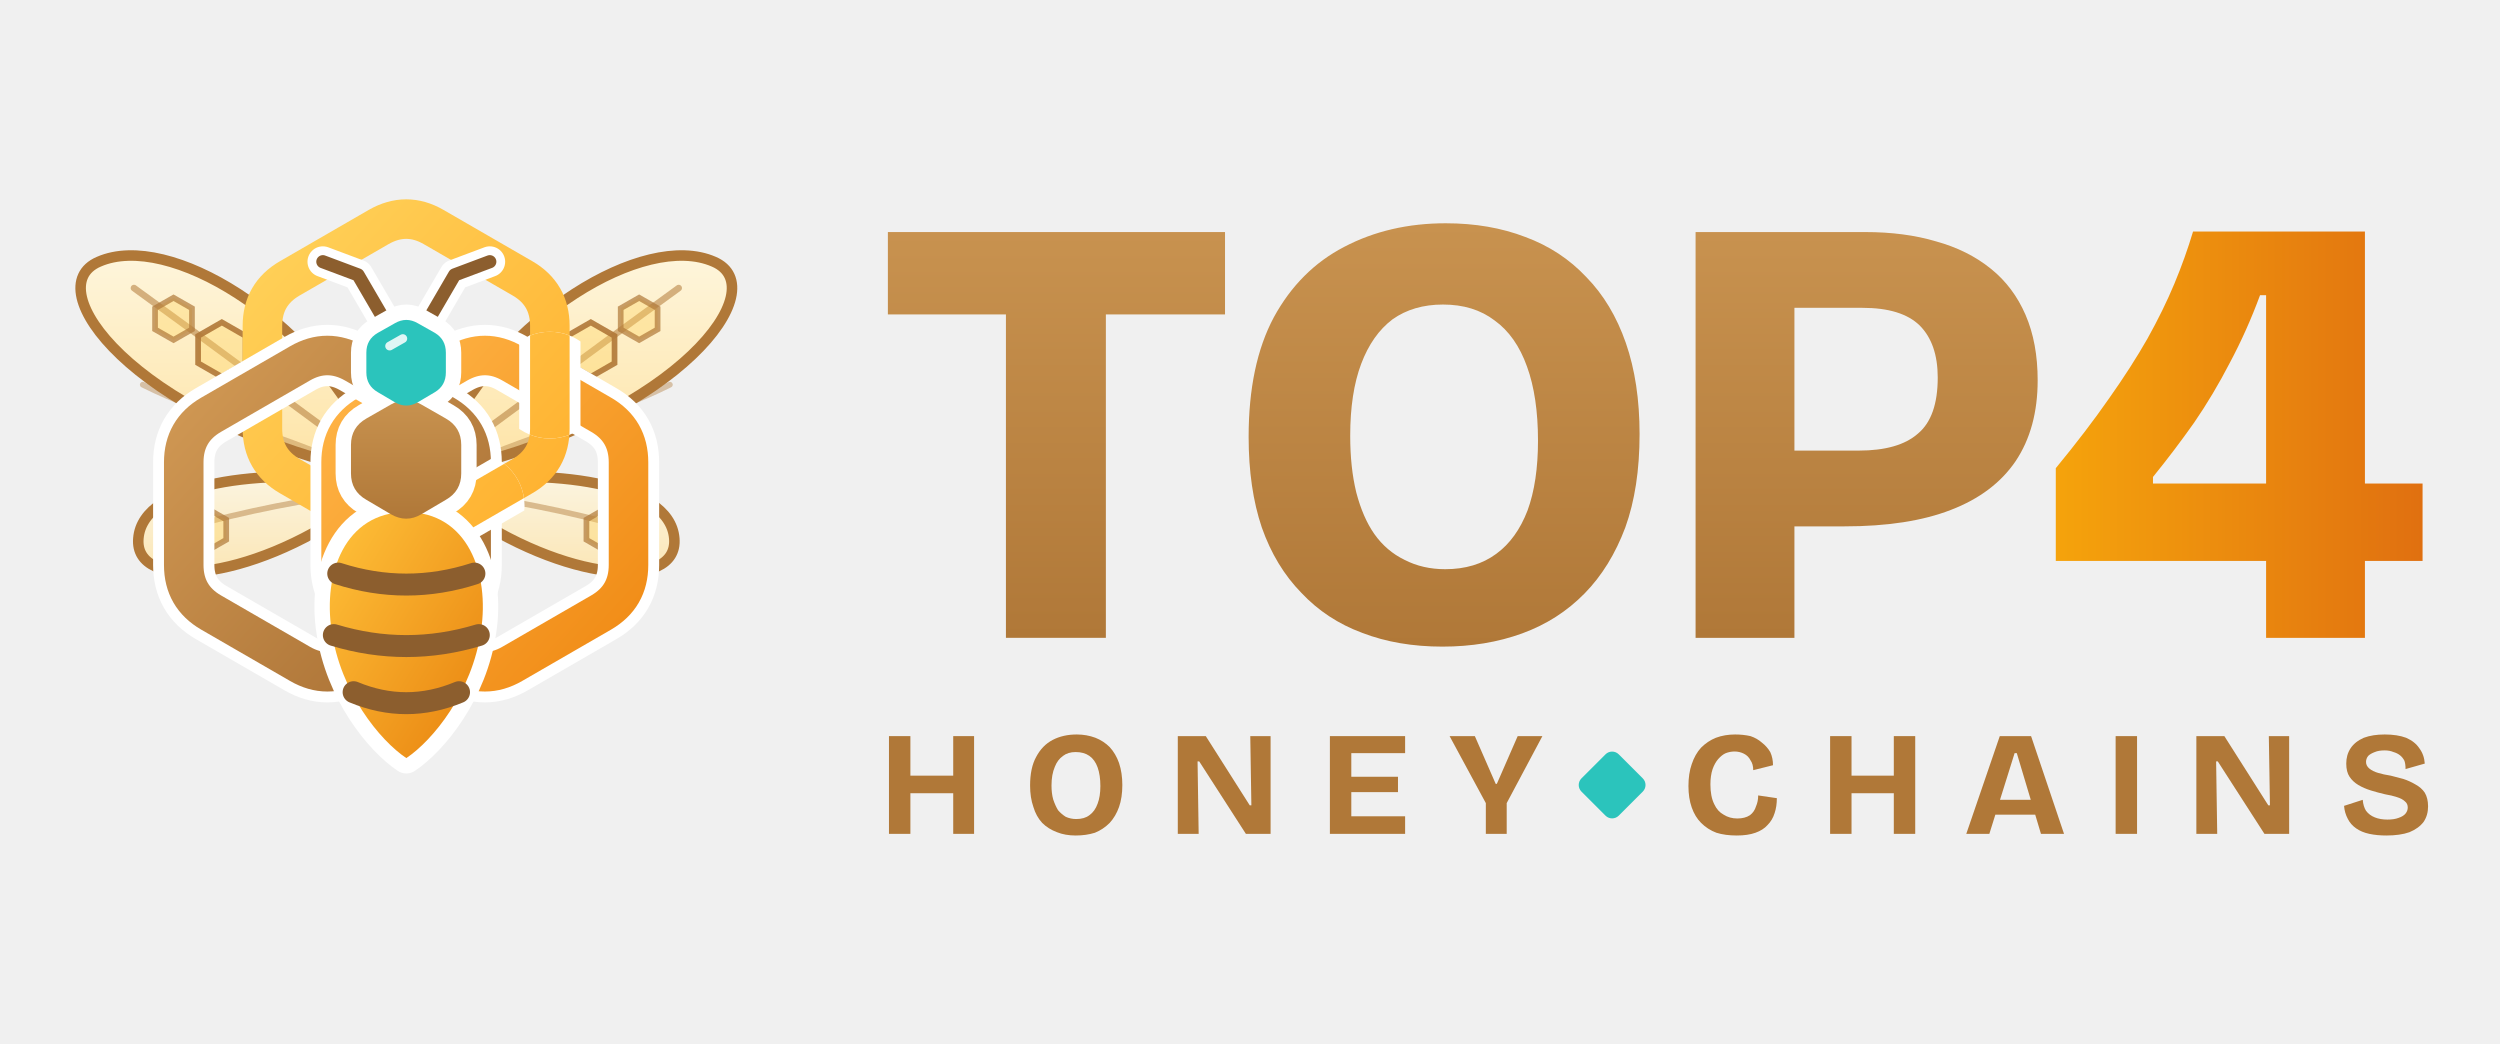
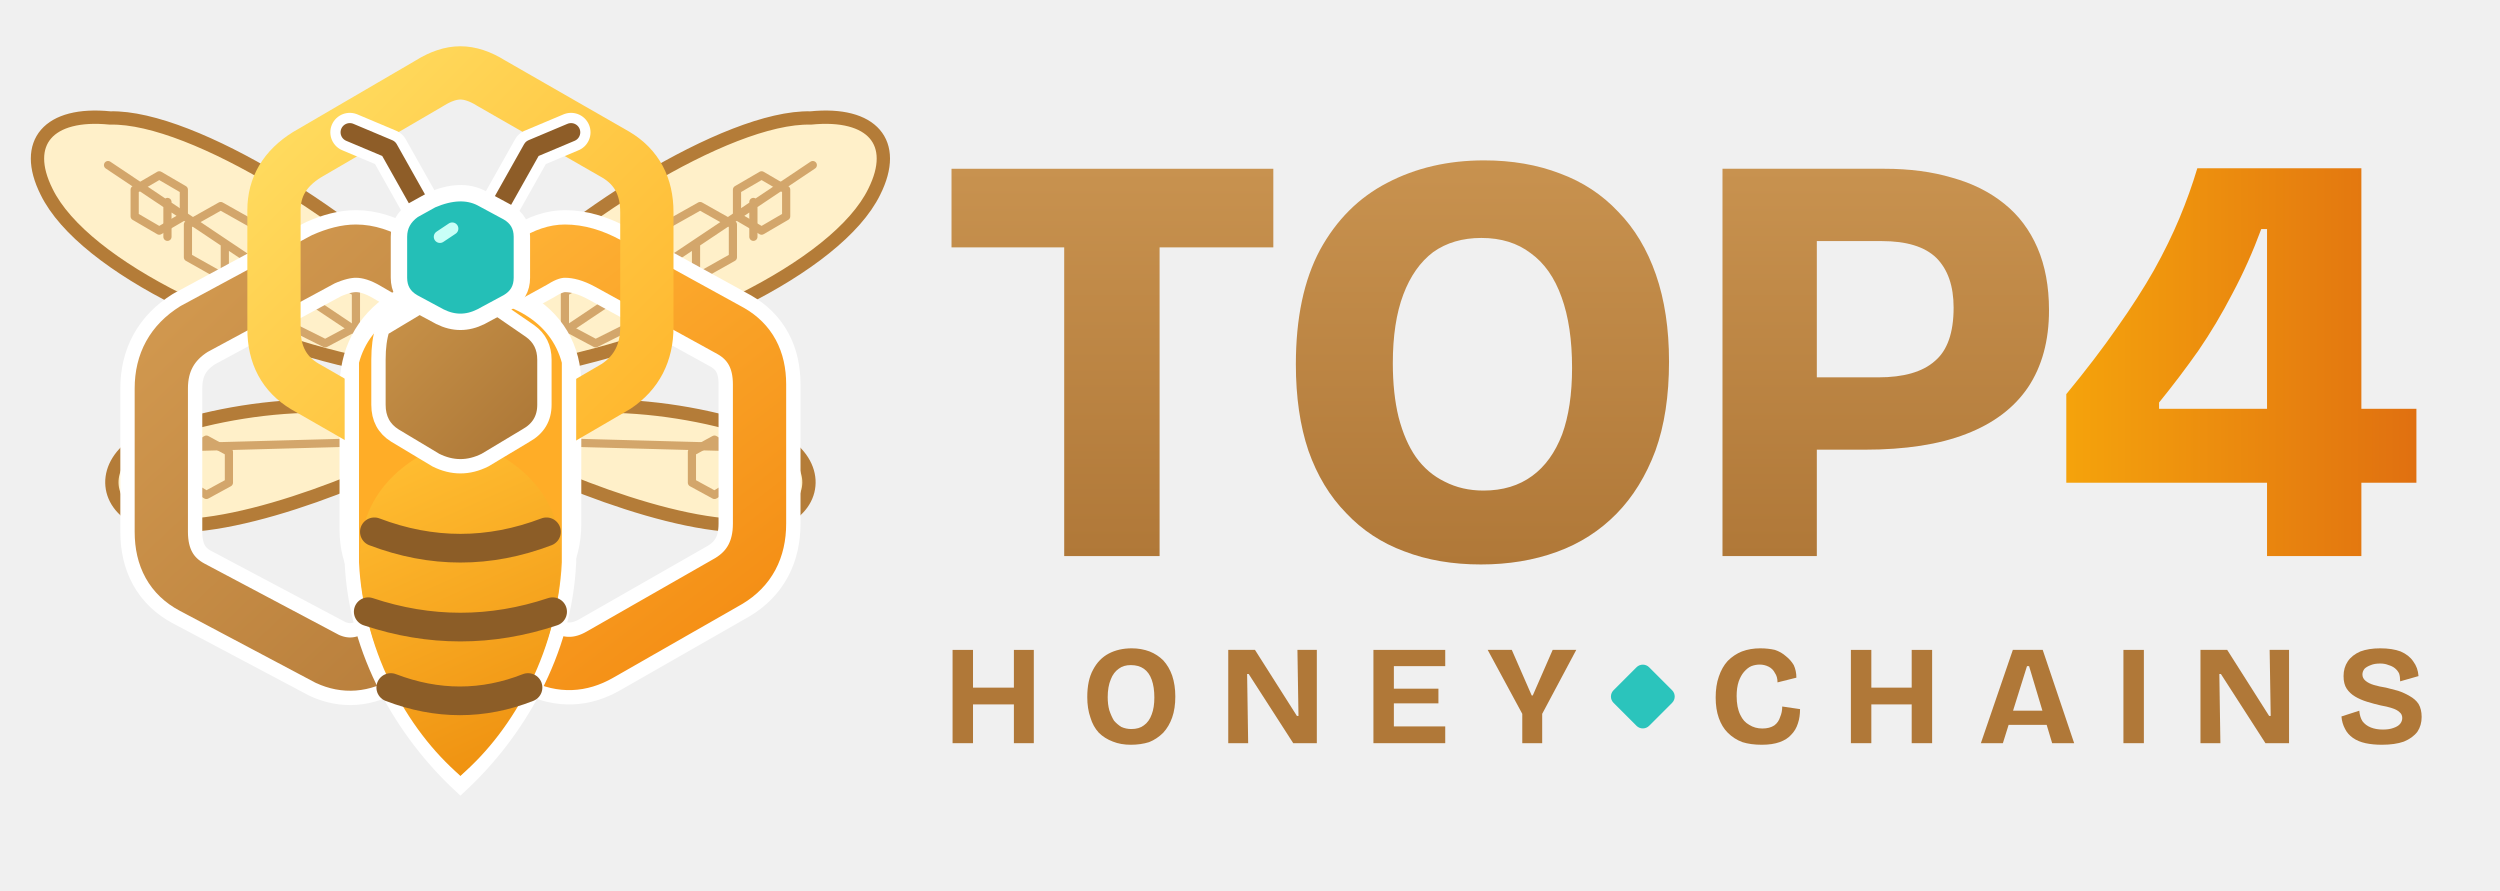
- <svg xmlns="http://www.w3.org/2000/svg" viewBox="0 0 455.3 190" width="910" height="380" role="img" aria-label="TOP4HoneyChains">
+ <svg xmlns="http://www.w3.org/2000/svg" viewBox="0 0 473.3 170" width="954" height="340" role="img" aria-label="TOP4HoneyChains">
  <defs>
    <linearGradient id="hgd" x1="0" y1="0" x2="1" y2="1">
      <stop offset="0" stop-color="#FFC23A" />
      <stop offset="1" stop-color="#E8820E" />
    </linearGradient>
    <linearGradient id="cg" x1="0" y1="0" x2="0" y2="1">
      <stop offset="0" stop-color="#C8924F" />
      <stop offset="1" stop-color="#B07838" />
    </linearGradient>
    <linearGradient id="r1" x1="0" y1="0" x2="1" y2="1">
      <stop offset="0" stop-color="#FFD25A" />
      <stop offset="1" stop-color="#FFB02E" />
    </linearGradient>
    <linearGradient id="r2" x1="0" y1="0" x2="1" y2="1">
      <stop offset="0" stop-color="#FFB547" />
      <stop offset="1" stop-color="#F08A14" />
    </linearGradient>
    <linearGradient id="r3" x1="0" y1="0" x2="1" y2="1">
      <stop offset="0" stop-color="#D29A55" />
      <stop offset="1" stop-color="#A86F33" />
    </linearGradient>
    <linearGradient id="wg" x1="0" y1="0" x2="0" y2="1">
      <stop offset="0" stop-color="#FFF6DA" />
      <stop offset="1" stop-color="#FFE3A0" />
    </linearGradient>
    <linearGradient id="tc" x1="0" y1="0" x2="0" y2="1">
      <stop offset="0" stop-color="#C8924F" />
      <stop offset="1" stop-color="#B07838" />
    </linearGradient>
    <linearGradient id="th" x1="0" y1="0" x2="1" y2="0">
      <stop offset="0" stop-color="#F5A30C" />
      <stop offset="1" stop-color="#E07010" />
    </linearGradient>
+     <linearGradient id="th-ring-left" x1="102" y1="170" x2="283" y2="362" gradientUnits="userSpaceOnUse">
+       <stop stop-color="#d39a50" />
+       <stop offset="1" stop-color="#b57b39" />
+     </linearGradient>
+     <linearGradient id="th-ring-right" x1="242" y1="154" x2="401" y2="360" gradientUnits="userSpaceOnUse">
+       <stop stop-color="#ffb538" />
+       <stop offset="1" stop-color="#f38b12" />
+     </linearGradient>
+     <linearGradient id="th-ring-top" x1="175" y1="81" x2="349" y2="255" gradientUnits="userSpaceOnUse">
+       <stop stop-color="#ffdc60" />
+       <stop offset="1" stop-color="#ffb52b" />
+     </linearGradient>
+     <linearGradient id="th-abdomen" x1="224" y1="260" x2="287" y2="402" gradientUnits="userSpaceOnUse">
+       <stop stop-color="#ffbd31" />
+       <stop offset="1" stop-color="#ef9211" />
+     </linearGradient>
+     <linearGradient id="th-thorax" x1="220" y1="190" x2="290" y2="260" gradientUnits="userSpaceOnUse">
+       <stop stop-color="#c79148" />
+       <stop offset="1" stop-color="#ab7636" />
+     </linearGradient>
  </defs>
-   <g transform="translate(-6.0 2.0) scale(0.8)">
-     <path d="M90,107 C68,104 40,107 39,120 C38,132 64,130 88,113 Z" fill="url(#wg)" fill-opacity=".72" stroke="#B07838" stroke-width="2.4" stroke-linejoin="round" />
-     <path d="M91,97 C78,70 46,50 30,57 C16,63 38,92 88,104 Z" fill="url(#wg)" fill-opacity=".92" stroke="#B07838" stroke-width="2.4" stroke-linejoin="round" />
-     <path d="M87,99 C72,88 56,76 38,63" fill="none" stroke="#B07838" stroke-opacity=".55" stroke-width="1.5" stroke-linecap="round" />
-     <path d="M86,103 C70,96 54,92 40,85" fill="none" stroke="#B07838" stroke-opacity=".4" stroke-width="1.3" stroke-linecap="round" />
-     <path d="M86,110 C72,112 58,115 45,119" fill="none" stroke="#B07838" stroke-opacity=".45" stroke-width="1.3" stroke-linecap="round" />
-     <polygon points="58.0,70.8 63.4,73.9 63.4,80.1 58.0,83.2 52.6,80.1 52.6,73.9" fill="#FFD25A" fill-opacity=".35" stroke="#B07838" stroke-opacity="0.9" stroke-width="1.3" />
-     <polygon points="47.0,65.2 51.2,67.6 51.2,72.4 47.0,74.8 42.8,72.4 42.8,67.6" fill="#FFD25A" fill-opacity=".35" stroke="#B07838" stroke-opacity="0.7" stroke-width="1.3" />
-     <polygon points="68.0,81.8 71.6,83.9 71.6,88.1 68.0,90.2 64.4,88.1 64.4,83.9" fill="#FFD25A" fill-opacity=".35" stroke="#B07838" stroke-opacity="0.6" stroke-width="1.3" />
-     <polygon points="55.0,113.4 59.0,115.7 59.0,120.3 55.0,122.6 51.0,120.3 51.0,115.7" fill="#FFD25A" fill-opacity=".35" stroke="#B07838" stroke-opacity="0.7" stroke-width="1.3" />
-     <path d="M110,107 C132,104 160,107 161,120 C162,132 136,130 112,113 Z" fill="url(#wg)" fill-opacity=".72" stroke="#B07838" stroke-width="2.4" stroke-linejoin="round" />
-     <path d="M109,97 C122,70 154,50 170,57 C184,63 162,92 112,104 Z" fill="url(#wg)" fill-opacity=".92" stroke="#B07838" stroke-width="2.4" stroke-linejoin="round" />
-     <path d="M113,99 C128,88 144,76 162,63" fill="none" stroke="#B07838" stroke-opacity=".55" stroke-width="1.5" stroke-linecap="round" />
-     <path d="M114,103 C130,96 146,92 160,85" fill="none" stroke="#B07838" stroke-opacity=".4" stroke-width="1.3" stroke-linecap="round" />
-     <path d="M114,110 C128,112 142,115 155,119" fill="none" stroke="#B07838" stroke-opacity=".45" stroke-width="1.3" stroke-linecap="round" />
-     <polygon points="142.0,70.8 136.6,73.9 136.6,80.1 142.0,83.2 147.4,80.1 147.4,73.9" fill="#FFD25A" fill-opacity=".35" stroke="#B07838" stroke-opacity="0.9" stroke-width="1.3" />
-     <polygon points="153.0,65.2 148.8,67.6 148.8,72.4 153.0,74.8 157.2,72.4 157.2,67.6" fill="#FFD25A" fill-opacity=".35" stroke="#B07838" stroke-opacity="0.7" stroke-width="1.3" />
-     <polygon points="132.0,81.8 128.4,83.9 128.4,88.1 132.0,90.2 135.6,88.1 135.6,83.9" fill="#FFD25A" fill-opacity=".35" stroke="#B07838" stroke-opacity="0.6" stroke-width="1.3" />
-     <polygon points="145.0,113.4 141.0,115.7 141.0,120.3 145.0,122.6 149.0,120.3 149.0,115.7" fill="#FFD25A" fill-opacity=".35" stroke="#B07838" stroke-opacity="0.7" stroke-width="1.3" />
-     <g transform="translate(100 104) scale(0.9) translate(-100 -104)">
-       <path d="M93.0,43.0 Q100.0,39.0 106.9,43.0 L129.4,56.0 Q136.3,60.0 136.3,68.0 L136.3,94.0 Q136.3,102.0 129.4,106.0 L106.9,119.0 Q100.0,123.0 93.0,119.0 L70.5,106.0 Q63.6,102.0 63.6,94.0 L63.6,68.0 Q63.6,60.0 70.5,56.0Z" fill="none" stroke="url(#r1)" stroke-width="10" stroke-linejoin="round" />
-       <path d="M112.9,77.5 Q119.9,73.5 126.8,77.5 L149.3,90.5 Q156.2,94.5 156.2,102.5 L156.2,128.5 Q156.2,136.5 149.3,140.5 L126.8,153.5 Q119.9,157.5 112.9,153.5 L90.4,140.5 Q83.5,136.5 83.5,128.5 L83.5,102.5 Q83.5,94.5 90.4,90.5Z" fill="none" stroke="#fff" stroke-width="15.5" stroke-linejoin="round" />
-       <path d="M112.9,77.5 Q119.9,73.5 126.8,77.5 L149.3,90.5 Q156.2,94.5 156.2,102.5 L156.2,128.5 Q156.2,136.5 149.3,140.5 L126.8,153.5 Q119.9,157.5 112.9,153.5 L90.4,140.5 Q83.5,136.5 83.5,128.5 L83.5,102.5 Q83.5,94.5 90.4,90.5Z" fill="none" stroke="url(#r2)" stroke-width="10" stroke-linejoin="round" />
-       <path d="M73.1,77.5 Q80.0,73.5 87.0,77.5 L109.5,90.5 Q116.4,94.5 116.4,102.5 L116.4,128.5 Q116.4,136.5 109.5,140.5 L87.0,153.5 Q80.0,157.5 73.1,153.5 L50.6,140.5 Q43.7,136.5 43.7,128.5 L43.7,102.5 Q43.7,94.5 50.6,90.5Z" fill="none" stroke="#fff" stroke-width="15.5" stroke-linejoin="round" />
-       <path d="M73.1,77.5 Q80.0,73.5 87.0,77.5 L109.5,90.5 Q116.4,94.5 116.4,102.5 L116.4,128.5 Q116.4,136.5 109.5,140.5 L87.0,153.5 Q80.0,157.5 73.1,153.5 L50.6,140.5 Q43.7,136.5 43.7,128.5 L43.7,102.5 Q43.7,94.5 50.6,90.5Z" fill="none" stroke="url(#r3)" stroke-width="10" stroke-linejoin="round" />
-       <clipPath id="w1403422284549120">
-         <circle cx="136.3" cy="83.0" r="13.5" />
-       </clipPath>
-       <g clip-path="url(#w1403422284549120)">
-         <path d="M93.0,43.0 Q100.0,39.0 106.9,43.0 L129.4,56.0 Q136.3,60.0 136.3,68.0 L136.3,94.0 Q136.3,102.0 129.4,106.0 L106.9,119.0 Q100.0,123.0 93.0,119.0 L70.5,106.0 Q63.6,102.0 63.6,94.0 L63.6,68.0 Q63.6,60.0 70.5,56.0Z" fill="none" stroke="#fff" stroke-width="15.5" stroke-linejoin="round" />
-         <path d="M93.0,43.0 Q100.0,39.0 106.9,43.0 L129.4,56.0 Q136.3,60.0 136.3,68.0 L136.3,94.0 Q136.3,102.0 129.4,106.0 L106.9,119.0 Q100.0,123.0 93.0,119.0 L70.5,106.0 Q63.6,102.0 63.6,94.0 L63.6,68.0 Q63.6,60.0 70.5,56.0Z" fill="none" stroke="url(#r1)" stroke-width="10" stroke-linejoin="round" />
+   <g transform="translate(0.0 10.0) scale(0.3909) translate(-36 -60)">
+     <g>
+       <g fill="#fff0c9" stroke="#b47c38" stroke-width="6.5" stroke-linejoin="round">
+         <path d="M243 183 C208 144 126 91 85 92 C55 89 42 104 54 128 C72 165 152 203 224 215Z" />
+         <path d="M239 245 C207 223 133 234 99 250 C81 261 82 280 99 288 C128 300 199 274 239 253Z" />
+         <g fill="none" stroke="#d3a66b" stroke-width="4" stroke-linecap="round">
+           <path d="M84 115 L214 202 M113 133 L113 150 M141 154 L141 171 M110 253 L220 250" />
+           <path d="M97 127 L109 120 L121 127 V140 L109 147 L97 140Z M123 144 L139 135 L155 144 V160 L139 169 L123 160Z M174 177 L190 169 L205 177 V194 L190 202 L174 194Z M122 255 L132 249 L143 255 V270 L132 276 L122 270Z" />
+         </g>
      </g>
-       <clipPath id="w1403422284549121">
-         <circle cx="100.0" cy="146.0" r="13.5" />
-       </clipPath>
-       <g clip-path="url(#w1403422284549121)">
-         <path d="M112.9,77.5 Q119.9,73.5 126.8,77.5 L149.3,90.5 Q156.2,94.5 156.2,102.5 L156.2,128.5 Q156.2,136.5 149.3,140.5 L126.8,153.5 Q119.9,157.5 112.9,153.5 L90.4,140.5 Q83.5,136.5 83.5,128.5 L83.5,102.5 Q83.5,94.5 90.4,90.5Z" fill="none" stroke="#fff" stroke-width="15.5" stroke-linejoin="round" />
-         <path d="M112.9,77.5 Q119.9,73.5 126.8,77.5 L149.3,90.5 Q156.2,94.5 156.2,102.5 L156.2,128.5 Q156.2,136.5 149.3,140.5 L126.8,153.5 Q119.9,157.5 112.9,153.5 L90.4,140.5 Q83.5,136.5 83.5,128.5 L83.5,102.5 Q83.5,94.5 90.4,90.5Z" fill="none" stroke="url(#r2)" stroke-width="10" stroke-linejoin="round" />
-       </g>
-       <clipPath id="w1403422284549122">
-         <circle cx="116.4" cy="113.5" r="13.5" />
-       </clipPath>
-       <g clip-path="url(#w1403422284549122)">
-         <path d="M93.0,43.0 Q100.0,39.0 106.9,43.0 L129.4,56.0 Q136.3,60.0 136.3,68.0 L136.3,94.0 Q136.3,102.0 129.4,106.0 L106.9,119.0 Q100.0,123.0 93.0,119.0 L70.5,106.0 Q63.6,102.0 63.6,94.0 L63.6,68.0 Q63.6,60.0 70.5,56.0Z" fill="none" stroke="#fff" stroke-width="15.5" stroke-linejoin="round" />
-         <path d="M93.0,43.0 Q100.0,39.0 106.9,43.0 L129.4,56.0 Q136.3,60.0 136.3,68.0 L136.3,94.0 Q136.3,102.0 129.4,106.0 L106.9,119.0 Q100.0,123.0 93.0,119.0 L70.5,106.0 Q63.6,102.0 63.6,94.0 L63.6,68.0 Q63.6,60.0 70.5,56.0Z" fill="none" stroke="url(#r1)" stroke-width="10" stroke-linejoin="round" />
+       <g fill="#fff0c9" stroke="#b47c38" stroke-width="6.5" stroke-linejoin="round">
+         <path d="M269 183 C304 144 386 91 427 92 C457 89 470 104 458 128 C440 165 360 203 288 215Z" />
+         <path d="M273 245 C305 223 379 234 413 250 C431 261 430 280 413 288 C384 300 313 274 273 253Z" />
+         <g fill="none" stroke="#d3a66b" stroke-width="4" stroke-linecap="round">
+           <path d="M428 115 L298 202 M399 133 L399 150 M371 154 L371 171 M402 253 L292 250" />
+           <path d="M415 127 L403 120 L391 127 V140 L403 147 L415 140Z M389 144 L373 135 L357 144 V160 L373 169 L389 160Z M338 177 L322 169 L307 177 V194 L322 202 L338 194Z M390 255 L380 249 L369 255 V270 L380 276 L390 270Z" />
+         </g>
      </g>
    </g>
-     <path d="M96,72 L89,60 L81,57 M104,72 L111,60 L119,57" fill="none" stroke="#fff" stroke-width="7" stroke-linecap="round" stroke-linejoin="round" />
-     <path d="M96,72 L89,60 L81,57 M104,72 L111,60 L119,57" fill="none" stroke="#8C5E2E" stroke-width="3" stroke-linecap="round" stroke-linejoin="round" />
-     <path d="M97.4,71.0 Q100.0,69.5 102.6,71.0 L106.5,73.2 Q109.0,74.7 109.0,77.7 L109.0,82.2 Q109.0,85.2 106.5,86.7 L102.6,89.0 Q100.0,90.5 97.4,89.0 L93.5,86.7 Q90.9,85.2 90.9,82.2 L90.9,77.7 Q90.9,74.7 93.5,73.2Z" stroke="#fff" stroke-width="7" stroke-linejoin="round" fill="#fff" />
-     <path d="M96.5,89.5 Q100.0,87.5 103.4,89.5 L109.0,92.7 Q112.5,94.7 112.5,98.7 L112.5,105.2 Q112.5,109.2 109.0,111.2 L103.4,114.5 Q100.0,116.5 96.5,114.5 L90.9,111.2 Q87.4,109.2 87.4,105.2 L87.4,98.7 Q87.4,94.7 90.9,92.7Z" stroke="#fff" stroke-width="7" stroke-linejoin="round" fill="#fff" />
-     <path d="M100,114 C114,114 119,128 117,141 C115,155 106,166 100,170 C94,166 85,155 83,141 C81,128 86,114 100,114Z" stroke="#fff" stroke-width="7" stroke-linejoin="round" fill="#fff" />
-     <path d="M100,114 C114,114 119,128 117,141 C115,155 106,166 100,170 C94,166 85,155 83,141 C81,128 86,114 100,114Z" fill="url(#hgd)" />
-     <path d="M84.5,128 Q100,133 115.5,128" fill="none" stroke="#8C5E2E" stroke-width="5" stroke-linecap="round" />
-     <path d="M83.5,142 Q100,147 116.5,142" fill="none" stroke="#8C5E2E" stroke-width="5" stroke-linecap="round" />
-     <path d="M88,155 Q100,160 112,155" fill="none" stroke="#8C5E2E" stroke-width="5" stroke-linecap="round" />
-     <path d="M96.5,89.5 Q100.0,87.5 103.4,89.5 L109.0,92.7 Q112.5,94.7 112.5,98.7 L112.5,105.2 Q112.5,109.2 109.0,111.2 L103.4,114.5 Q100.0,116.5 96.5,114.5 L90.9,111.2 Q87.4,109.2 87.4,105.2 L87.4,98.7 Q87.4,94.7 90.9,92.7Z" fill="url(#cg)" />
-     <path d="M97.4,71.0 Q100.0,69.5 102.6,71.0 L106.5,73.2 Q109.0,74.7 109.0,77.7 L109.0,82.2 Q109.0,85.2 106.5,86.7 L102.6,89.0 Q100.0,90.5 97.4,89.0 L93.5,86.7 Q90.9,85.2 90.9,82.2 L90.9,77.7 Q90.9,74.7 93.5,73.2Z" fill="#2BC4BC" />
-     <path d="M96.2,76.2 L99.2,74.5" stroke="#fff" stroke-opacity=".85" stroke-width="2" stroke-linecap="round" />
+     <g fill="none" stroke-linecap="round" stroke-linejoin="round">
+       <path d="M205 157 Q214 157 224 163 L279 195 Q295 204 295 222 V290 Q295 309 279 318 L217 354 Q204 362 191 356 L125 321 Q110 313 110 294 V224 Q110 205 126 195 L189 161 Q198 157 205 157Z" stroke="#fff" stroke-width="40" />
+       <path d="M205 157 Q214 157 224 163 L279 195 Q295 204 295 222 V290 Q295 309 279 318 L217 354 Q204 362 191 356 L125 321 Q110 313 110 294 V224 Q110 205 126 195 L189 161 Q198 157 205 157Z" stroke="url(#th-ring-left)" stroke-width="26" />
+       <path d="M307 157 Q317 157 328 163 L388 196 Q402 204 402 222 V290 Q402 309 387 318 L324 354 Q310 362 296 355 L232 319 Q217 310 217 293 V224 Q217 205 232 195 L292 162 Q300 157 307 157Z" stroke="#fff" stroke-width="40" />
+       <path d="M307 157 Q317 157 328 163 L388 196 Q402 204 402 222 V290 Q402 309 387 318 L324 354 Q310 362 296 355 L232 319 Q217 310 217 293 V224 Q217 205 232 195 L292 162 Q300 157 307 157Z" stroke="url(#th-ring-right)" stroke-width="26" />
+       <path d="M256 70 Q263 70 271 75 L332 110 Q347 119 347 138 V194 Q347 213 332 223 L272 258 Q256 267 241 258 L180 223 Q165 214 165 195 V137 Q165 120 181 110 L241 75 Q249 70 256 70Z" stroke="url(#th-ring-top)" stroke-width="26" />
+     </g>
+     <g>
+       <g fill="none" stroke-linecap="round" stroke-linejoin="round">
+         <path d="M239 139 L221 107 L202 99 M273 139 L291 107 L310 99" stroke="#fff" stroke-width="19" />
+         <path d="M239 139 L221 107 L202 99 M273 139 L291 107 L310 99" stroke="#8e5d28" stroke-width="9" />
+       </g>
+       <path d="M256 176 C231 177 209 188 203 211 L203 309 C205 353 228 392 256 418 C284 392 307 353 309 309 L309 211 C303 188 281 177 256 176Z" fill="#ffad27" stroke="#fff" stroke-width="7" />
+       <path d="M256 248 C226 258 207 277 207 306 C207 350 230 391 256 413 C282 391 305 350 305 306 C305 277 286 258 256 248Z" fill="url(#th-abdomen)" />
+       <path d="M238 183 L218 195 Q216 201 216 210 V232 Q216 242 224 247 L244 259 Q256 265 268 259 L288 247 Q297 242 297 232 V210 Q297 201 290 196 L274 185Z" fill="url(#th-thorax)" stroke="#fff" stroke-width="7" stroke-linejoin="round" />
+       <g fill="none" stroke="#8c5d27" stroke-width="14" stroke-linecap="round">
+         <path d="M214 294 Q256 310 298 294 M211 333 Q256 348 301 333 M222 370 Q256 383 289 370" />
+       </g>
+       <path d="M242 132 L233 137 Q226 142 226 150 V170 Q226 178 233 182 L246 189 Q256 194 266 189 L279 182 Q286 178 286 170 V150 Q286 142 279 138 L266 131 Q256 126 242 132Z" fill="#24bfb7" stroke="#fff" stroke-width="8" stroke-linejoin="round" />
+       <path d="M246 150 L252 146" fill="none" stroke="#c8fff7" stroke-width="6" stroke-linecap="round" />
+     </g>
  </g>
-   <path d="M183.2 116.1V42.2H201.4V116.1ZM161.7 57.2V42.2H223.1V57.2Z" fill="url(#tc)" />
-   <path d="M262.7 117.7Q254.6 117.7 248.1 115.2Q241.6 112.8 237.0 107.9Q232.3 103.1 229.8 96.0Q227.4 88.9 227.4 79.5Q227.4 66.3 232.0 57.7Q236.7 49.1 244.8 44.9Q253.0 40.6 263.3 40.6Q271.3 40.6 277.8 43.1Q284.3 45.5 288.9 50.4Q293.6 55.2 296.1 62.4Q298.6 69.6 298.6 79.0Q298.6 88.8 296.0 96.0Q293.3 103.2 288.6 108.0Q283.8 112.9 277.2 115.3Q270.6 117.7 262.7 117.7ZM263.2 103.6Q268.7 103.6 272.5 100.8Q276.2 98.1 278.2 92.9Q280.1 87.7 280.1 80.2Q280.1 72.2 278.1 66.7Q276.1 61.1 272.2 58.3Q268.4 55.4 262.8 55.4Q257.4 55.4 253.6 58.1Q249.9 60.9 247.9 66.2Q245.9 71.5 245.9 79.3Q245.9 85.1 247.0 89.6Q248.2 94.2 250.3 97.2Q252.5 100.3 255.8 101.9Q259.1 103.6 263.2 103.6Z" fill="url(#tc)" />
-   <path d="M322.0 95.8V82.0H338.5Q345.8 82.0 349.3 78.9Q352.9 75.9 352.9 68.7Q352.9 62.5 349.6 59.2Q346.3 56.0 339.2 56.0H322.0V42.2H339.7Q346.9 42.2 352.6 43.9Q358.4 45.5 362.6 48.9Q366.7 52.2 368.9 57.3Q371.1 62.4 371.1 69.2Q371.1 77.9 367.1 83.9Q363.1 89.8 355.3 92.8Q347.6 95.8 335.9 95.8ZM308.8 116.1V42.2H326.8V116.1Z" fill="url(#tc)" />
-   <path d="M374.4 102.1V85.2Q380.0 78.4 384.1 72.5Q388.2 66.7 391.1 61.6Q394.0 56.4 396.0 51.6Q398.0 46.8 399.4 42.1H430.7V116.1H412.7V53.7H411.6Q409.2 60.2 406.1 66.0Q403.1 71.8 399.6 76.9Q396.0 82.0 392.1 86.8V88.0H441.2V102.1Z" fill="url(#th)" />
-   <path d="M173.6 151.8V134.0H177.4V151.8ZM161.9 151.8V134.0H165.8V151.8ZM164.2 144.4V141.2H175.1V144.4Z" fill="#B07838" />
-   <path d="M195.9 152.1Q194.0 152.1 192.5 151.5Q190.9 150.9 189.8 149.8Q188.7 148.6 188.2 146.9Q187.6 145.2 187.6 143.0Q187.6 139.8 188.7 137.8Q189.8 135.7 191.7 134.7Q193.6 133.7 196.1 133.7Q197.9 133.7 199.5 134.3Q201.0 134.9 202.1 136.0Q203.2 137.2 203.8 138.9Q204.4 140.7 204.4 142.9Q204.4 145.2 203.8 146.9Q203.2 148.6 202.1 149.8Q200.9 151.0 199.4 151.6Q197.8 152.1 195.9 152.1ZM196.0 149.1Q197.5 149.1 198.4 148.4Q199.4 147.7 199.9 146.3Q200.4 145.0 200.4 143.1Q200.4 141.1 199.9 139.7Q199.4 138.3 198.4 137.6Q197.4 136.9 195.9 136.9Q194.5 136.9 193.6 137.6Q192.6 138.3 192.1 139.6Q191.5 141.0 191.5 143.0Q191.5 144.4 191.8 145.5Q192.2 146.7 192.7 147.5Q193.3 148.2 194.1 148.7Q195.0 149.1 196.0 149.1Z" fill="#B07838" />
-   <path d="M214.5 151.8V134.0H219.6L227.6 146.6H227.9L227.7 134.0H231.4V151.8H226.9L218.4 138.6H218.1L218.3 151.8Z" fill="#B07838" />
-   <path d="M242.2 151.8V134.0H246.1V151.8ZM244.9 151.8V148.6H255.9V151.8ZM244.9 144.2V141.4H254.6V144.2ZM244.9 137.1V134.0H255.9V137.1Z" fill="#B07838" />
-   <path d="M270.6 151.8V146.2L264.0 134.0H268.6L272.4 142.7H272.6L276.4 134.0H280.9L274.4 146.2V151.8Z" fill="#B07838" />
-   <rect x="288.8" y="138.1" width="9.6" height="9.6" rx="1.7" fill="#2BC4BC" transform="rotate(45 293.6 142.9)" />
-   <path d="M316.3 152.1Q314.2 152.1 312.6 151.6Q311.0 151.0 309.8 149.8Q308.7 148.7 308.1 147.0Q307.5 145.3 307.5 143.1Q307.5 140.8 308.1 139.1Q308.7 137.3 309.8 136.1Q311.0 134.9 312.5 134.3Q314.1 133.7 316.0 133.7Q317.5 133.7 318.8 134.0Q320.0 134.4 320.9 135.2Q321.8 135.9 322.4 136.9Q322.9 138.0 322.9 139.3L319.3 140.2Q319.3 139.1 318.8 138.4Q318.4 137.6 317.6 137.2Q316.8 136.8 315.9 136.8Q315.1 136.8 314.3 137.1Q313.6 137.4 312.9 138.2Q312.3 138.9 311.9 140.0Q311.5 141.2 311.5 142.8Q311.5 145.0 312.2 146.4Q312.8 147.7 313.9 148.3Q315.0 149.0 316.4 149.0Q317.8 149.0 318.7 148.4Q319.5 147.8 319.8 146.8Q320.2 145.9 320.2 144.8L323.6 145.3Q323.6 146.8 323.2 148.0Q322.8 149.3 321.9 150.2Q321.1 151.1 319.7 151.6Q318.3 152.1 316.3 152.1Z" fill="#B07838" />
-   <path d="M344.9 151.8V134.0H348.8V151.8ZM333.3 151.8V134.0H337.2V151.8ZM335.6 144.4V141.2H346.5V144.4Z" fill="#B07838" />
-   <path d="M358.1 151.8 364.2 134.0H369.9L375.9 151.8H371.7L367.3 137.1H366.9L362.3 151.8ZM361.6 148.3V145.6H373.1V148.3Z" fill="#B07838" />
-   <path d="M385.3 151.8V134.0H389.2V151.8Z" fill="#B07838" />
-   <path d="M400.0 151.8V134.0H405.1L413.1 146.6H413.4L413.2 134.0H416.9V151.8H412.4L403.9 138.6H403.6L403.8 151.8Z" fill="#B07838" />
-   <path d="M434.6 152.1Q432.9 152.1 431.5 151.8Q430.1 151.5 429.1 150.8Q428.1 150.1 427.6 149.1Q427.0 148.0 426.9 146.7L430.3 145.6Q430.4 146.8 430.9 147.6Q431.5 148.4 432.5 148.8Q433.5 149.2 434.8 149.2Q436.0 149.2 436.8 148.9Q437.7 148.6 438.1 148.1Q438.5 147.6 438.5 147.0Q438.5 146.3 438.0 145.9Q437.5 145.4 436.5 145.1Q435.6 144.8 434.4 144.6Q433.1 144.3 431.8 143.9Q430.5 143.5 429.5 142.9Q428.5 142.3 427.9 141.4Q427.3 140.5 427.3 139.0Q427.3 137.4 428.1 136.2Q428.9 135.0 430.5 134.3Q432.1 133.7 434.3 133.7Q436.6 133.7 438.2 134.3Q439.8 135.0 440.6 136.2Q441.5 137.4 441.6 139.0L438.1 140.0Q438.1 139.1 437.9 138.5Q437.6 137.9 437.1 137.5Q436.6 137.1 435.9 136.9Q435.2 136.6 434.3 136.6Q433.2 136.6 432.5 136.9Q431.7 137.2 431.3 137.6Q430.9 138.1 430.9 138.7Q430.9 139.4 431.5 139.9Q432.1 140.4 433.1 140.7Q434.1 141.0 435.4 141.2Q436.5 141.5 437.7 141.8Q438.9 142.2 439.9 142.8Q441.0 143.4 441.6 144.3Q442.2 145.3 442.2 146.8Q442.2 148.4 441.4 149.6Q440.5 150.8 438.8 151.5Q437.1 152.1 434.6 152.1Z" fill="#B07838" />
+   <path d="M201.2 106.1V32.2H219.4V106.1ZM179.7 47.2V32.2H241.1V47.2Z" fill="url(#tc)" />
+   <path d="M280.7 107.7Q272.6 107.7 266.1 105.2Q259.6 102.8 255.0 97.9Q250.3 93.1 247.8 86.0Q245.4 78.9 245.4 69.5Q245.4 56.3 250.0 47.7Q254.7 39.1 262.8 34.9Q271.0 30.6 281.3 30.6Q289.3 30.6 295.8 33.1Q302.3 35.5 306.9 40.4Q311.6 45.2 314.1 52.4Q316.6 59.6 316.6 69.0Q316.6 78.8 314.0 86.0Q311.3 93.2 306.6 98.0Q301.8 102.9 295.2 105.3Q288.6 107.7 280.7 107.7ZM281.2 93.6Q286.7 93.6 290.5 90.8Q294.2 88.1 296.2 82.9Q298.1 77.7 298.1 70.2Q298.1 62.2 296.1 56.7Q294.1 51.1 290.2 48.3Q286.4 45.4 280.8 45.4Q275.4 45.4 271.6 48.1Q267.9 50.9 265.9 56.2Q263.9 61.5 263.9 69.3Q263.9 75.1 265.0 79.6Q266.2 84.2 268.3 87.2Q270.5 90.3 273.8 91.9Q277.1 93.6 281.2 93.6Z" fill="url(#tc)" />
+   <path d="M340.0 85.8V72.0H356.5Q363.8 72.0 367.3 68.9Q370.9 65.9 370.9 58.7Q370.9 52.5 367.6 49.2Q364.3 46.0 357.2 46.0H340.0V32.2H357.7Q364.9 32.2 370.6 33.9Q376.4 35.5 380.6 38.9Q384.7 42.2 386.9 47.3Q389.1 52.4 389.1 59.2Q389.1 67.9 385.1 73.9Q381.1 79.8 373.3 82.8Q365.6 85.8 353.9 85.8ZM326.8 106.1V32.2H344.8V106.1Z" fill="url(#tc)" />
+   <path d="M392.4 92.1V75.2Q398.0 68.4 402.1 62.5Q406.2 56.7 409.1 51.6Q412.0 46.4 414.0 41.6Q416.0 36.8 417.4 32.1H448.7V106.1H430.7V43.7H429.6Q427.2 50.2 424.1 56.0Q421.1 61.8 417.6 66.9Q414.0 72.0 410.1 76.8V78.0H459.2V92.1Z" fill="url(#th)" />
+   <path d="M191.6 141.8V124.0H195.4V141.8ZM179.9 141.8V124.0H183.8V141.8ZM182.2 134.4V131.2H193.1V134.4Z" fill="#B07838" />
+   <path d="M213.9 142.1Q212.0 142.1 210.5 141.5Q208.9 140.9 207.8 139.8Q206.7 138.6 206.2 136.9Q205.6 135.2 205.6 133.0Q205.6 129.8 206.7 127.8Q207.8 125.7 209.7 124.7Q211.6 123.7 214.1 123.7Q215.9 123.7 217.5 124.3Q219.0 124.9 220.1 126.0Q221.2 127.2 221.8 128.9Q222.4 130.7 222.4 132.9Q222.4 135.2 221.8 136.9Q221.2 138.6 220.1 139.8Q218.9 141.0 217.4 141.6Q215.8 142.1 213.9 142.1ZM214.0 139.1Q215.5 139.1 216.4 138.4Q217.4 137.7 217.9 136.3Q218.4 135.0 218.4 133.1Q218.4 131.1 217.9 129.7Q217.4 128.3 216.4 127.6Q215.4 126.9 213.9 126.9Q212.5 126.9 211.6 127.6Q210.6 128.3 210.1 129.6Q209.5 131.0 209.5 133.0Q209.5 134.4 209.8 135.5Q210.2 136.7 210.7 137.5Q211.3 138.2 212.1 138.7Q213.0 139.1 214.0 139.1Z" fill="#B07838" />
+   <path d="M232.5 141.8V124.0H237.6L245.6 136.6H245.9L245.7 124.0H249.4V141.8H244.9L236.4 128.6H236.1L236.3 141.8Z" fill="#B07838" />
+   <path d="M260.2 141.8V124.0H264.1V141.8ZM262.9 141.8V138.6H273.9V141.8ZM262.9 134.2V131.4H272.6V134.2ZM262.9 127.1V124.0H273.9V127.1Z" fill="#B07838" />
+   <path d="M288.6 141.8V136.2L282.0 124.0H286.6L290.4 132.7H290.6L294.4 124.0H298.9L292.4 136.2V141.8Z" fill="#B07838" />
+   <rect x="306.8" y="128.1" width="9.6" height="9.6" rx="1.7" fill="#2BC4BC" transform="rotate(45 311.6 132.9)" />
+   <path d="M334.3 142.1Q332.2 142.1 330.6 141.6Q329.0 141.0 327.8 139.8Q326.7 138.7 326.1 137.0Q325.5 135.3 325.5 133.1Q325.5 130.8 326.1 129.1Q326.7 127.3 327.8 126.1Q329.0 124.9 330.5 124.3Q332.1 123.7 334.0 123.7Q335.5 123.7 336.8 124.0Q338.0 124.4 338.9 125.2Q339.8 125.9 340.4 126.9Q340.9 128.0 340.9 129.3L337.3 130.2Q337.3 129.1 336.8 128.4Q336.4 127.6 335.6 127.2Q334.8 126.8 333.9 126.8Q333.1 126.8 332.3 127.1Q331.6 127.4 330.9 128.2Q330.3 128.9 329.9 130.0Q329.5 131.2 329.5 132.8Q329.5 135.0 330.2 136.4Q330.8 137.7 331.9 138.3Q333.0 139.0 334.4 139.0Q335.8 139.0 336.7 138.4Q337.5 137.8 337.8 136.8Q338.2 135.9 338.2 134.8L341.6 135.3Q341.6 136.8 341.2 138.0Q340.8 139.3 339.9 140.2Q339.1 141.1 337.7 141.6Q336.3 142.1 334.3 142.1Z" fill="#B07838" />
+   <path d="M362.9 141.8V124.0H366.8V141.8ZM351.3 141.8V124.0H355.2V141.8ZM353.6 134.4V131.2H364.5V134.4Z" fill="#B07838" />
+   <path d="M376.1 141.8 382.2 124.0H387.9L393.9 141.8H389.7L385.3 127.1H384.9L380.3 141.8ZM379.6 138.3V135.6H391.1V138.3Z" fill="#B07838" />
+   <path d="M403.3 141.8V124.0H407.2V141.8Z" fill="#B07838" />
+   <path d="M418.0 141.8V124.0H423.1L431.1 136.6H431.4L431.2 124.0H434.9V141.8H430.4L421.9 128.6H421.6L421.8 141.8Z" fill="#B07838" />
+   <path d="M452.6 142.1Q450.9 142.1 449.5 141.8Q448.1 141.5 447.1 140.8Q446.1 140.1 445.6 139.1Q445.0 138.0 444.9 136.7L448.3 135.6Q448.4 136.8 448.9 137.6Q449.5 138.4 450.5 138.8Q451.5 139.2 452.8 139.2Q454.0 139.2 454.8 138.9Q455.7 138.6 456.1 138.1Q456.5 137.6 456.5 137.0Q456.5 136.3 456.0 135.9Q455.5 135.4 454.5 135.1Q453.6 134.8 452.4 134.6Q451.1 134.3 449.8 133.9Q448.5 133.5 447.5 132.9Q446.5 132.3 445.9 131.4Q445.3 130.5 445.3 129.0Q445.3 127.4 446.1 126.2Q446.9 125.0 448.5 124.3Q450.1 123.7 452.3 123.7Q454.6 123.7 456.2 124.3Q457.8 125.0 458.6 126.2Q459.5 127.4 459.6 129.0L456.1 130.0Q456.1 129.1 455.9 128.5Q455.6 127.9 455.1 127.5Q454.6 127.1 453.9 126.9Q453.2 126.6 452.3 126.6Q451.2 126.6 450.5 126.9Q449.7 127.2 449.3 127.6Q448.9 128.1 448.9 128.7Q448.9 129.4 449.5 129.9Q450.1 130.4 451.1 130.7Q452.1 131.0 453.4 131.2Q454.5 131.5 455.7 131.8Q456.9 132.2 457.9 132.8Q459.0 133.4 459.6 134.3Q460.2 135.3 460.2 136.8Q460.2 138.4 459.4 139.6Q458.5 140.8 456.8 141.5Q455.1 142.1 452.6 142.1Z" fill="#B07838" />
</svg>
